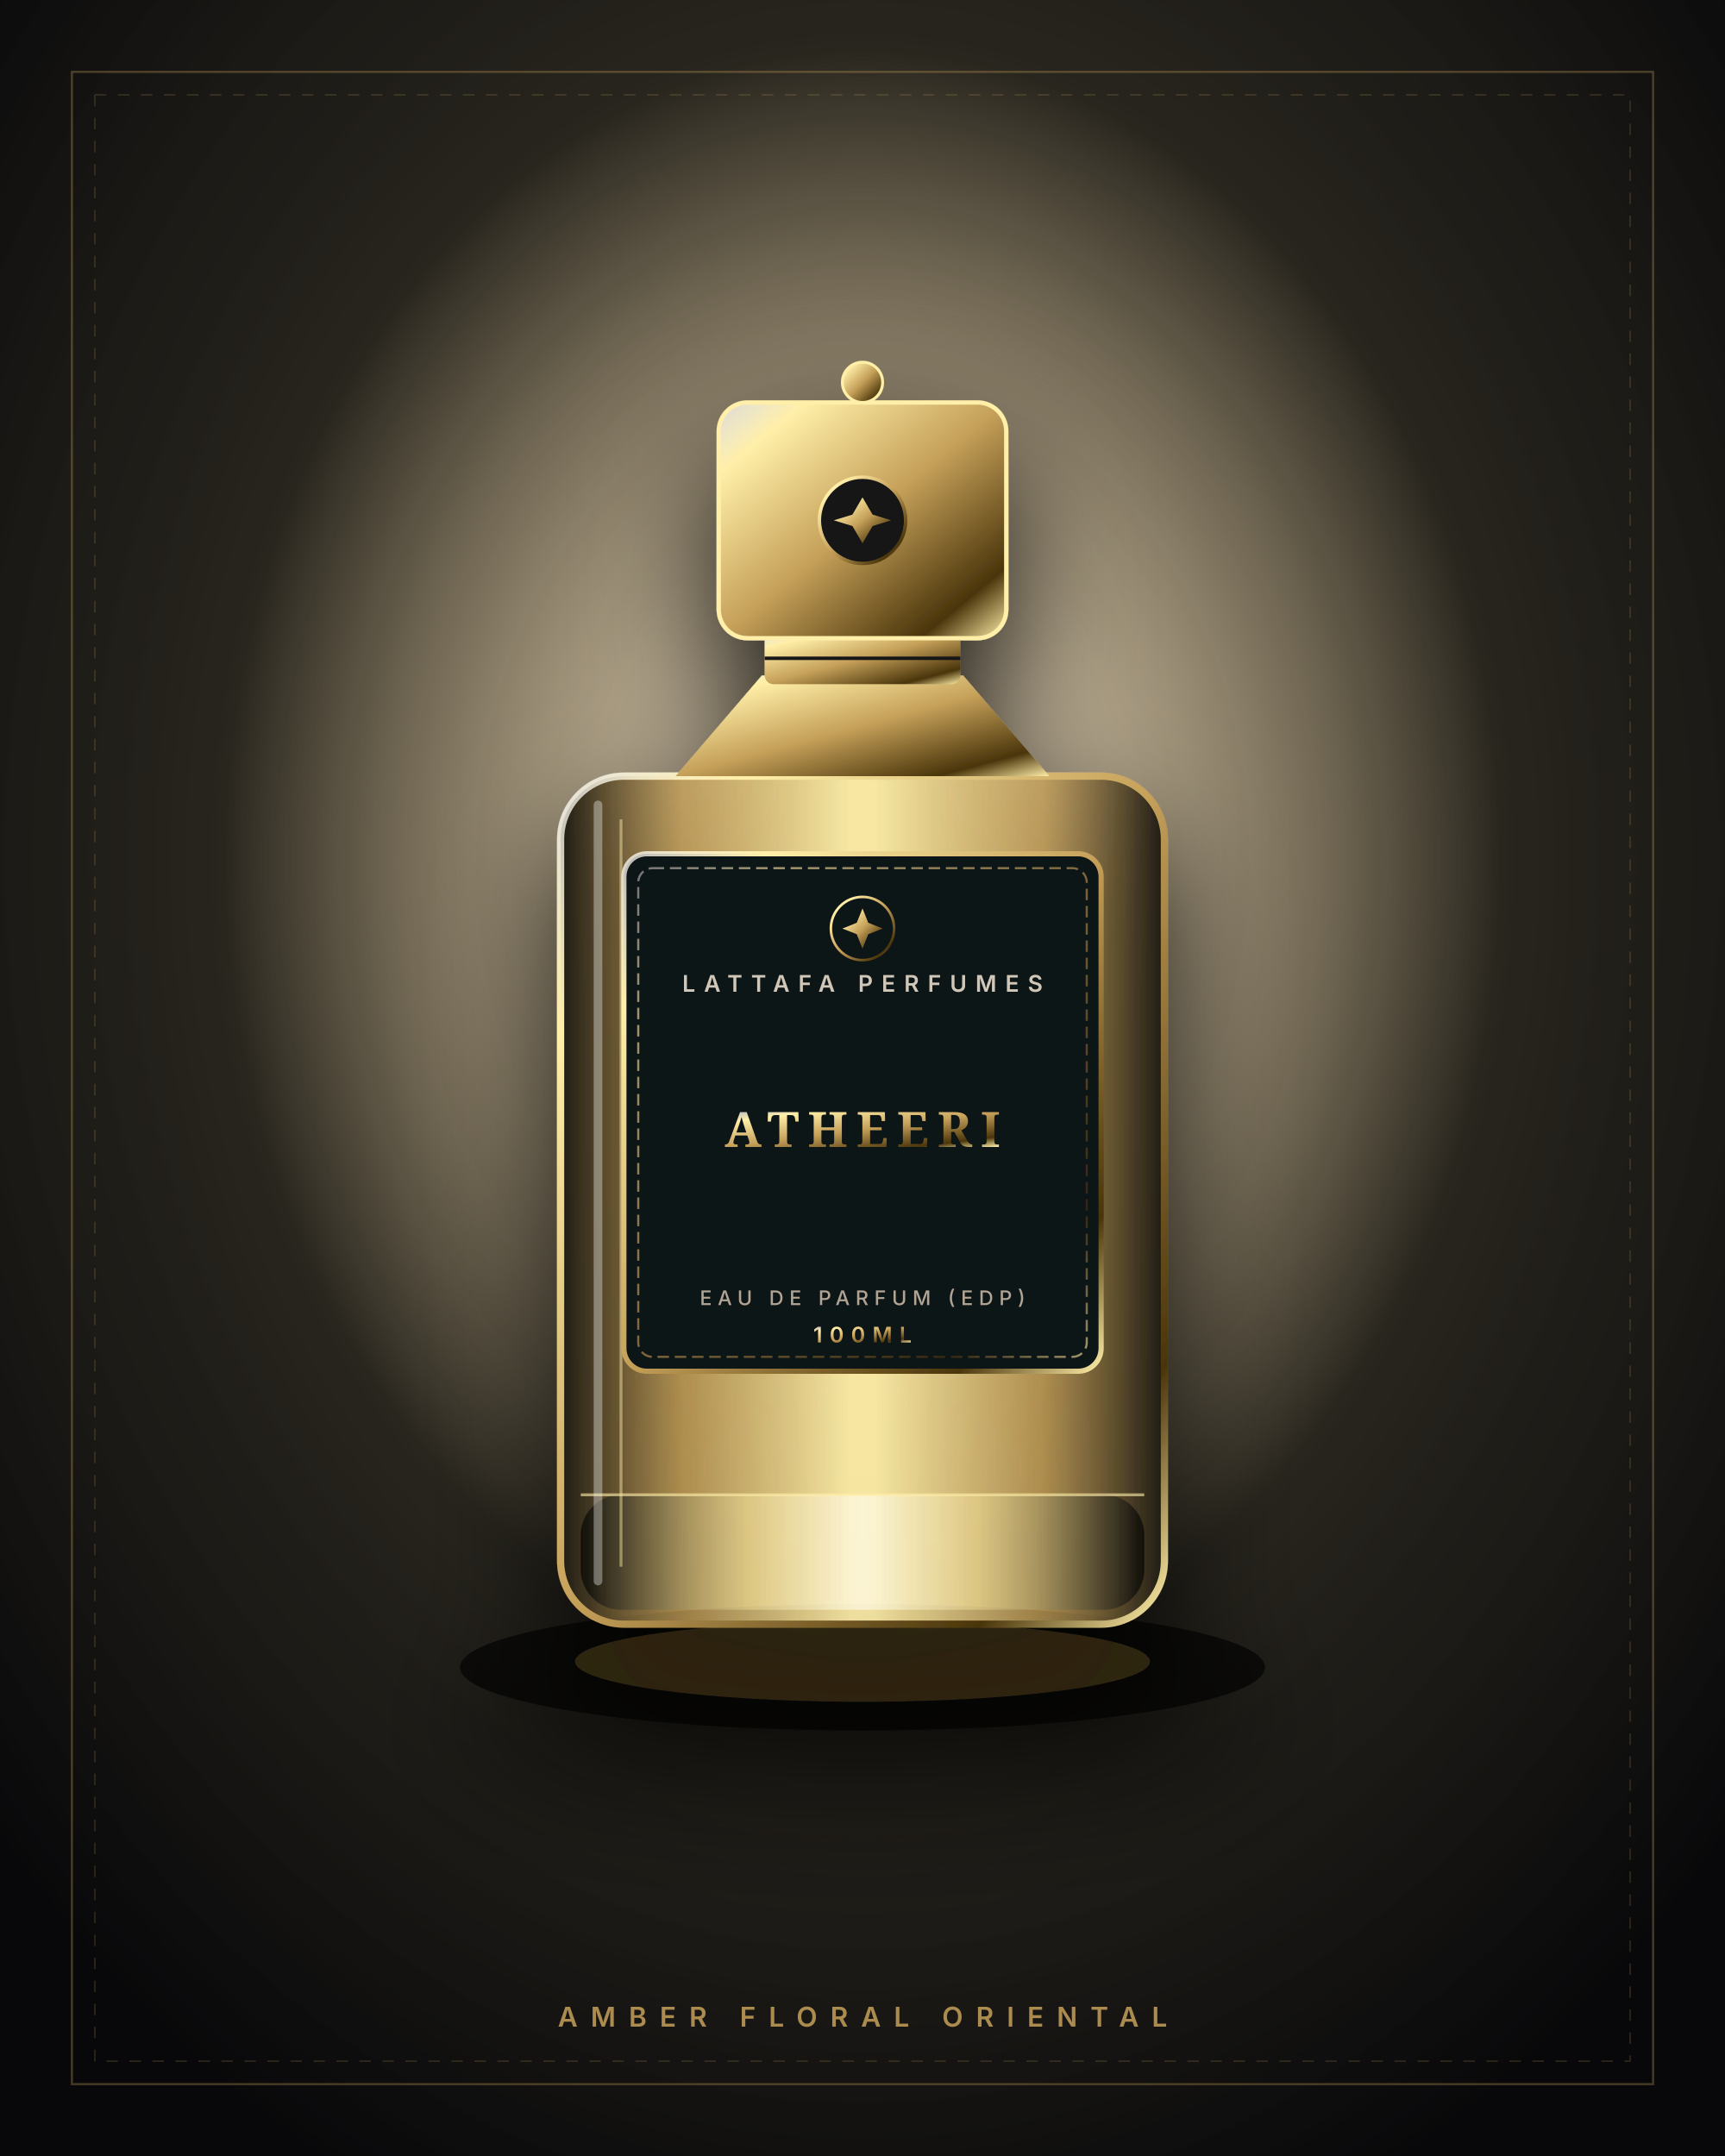
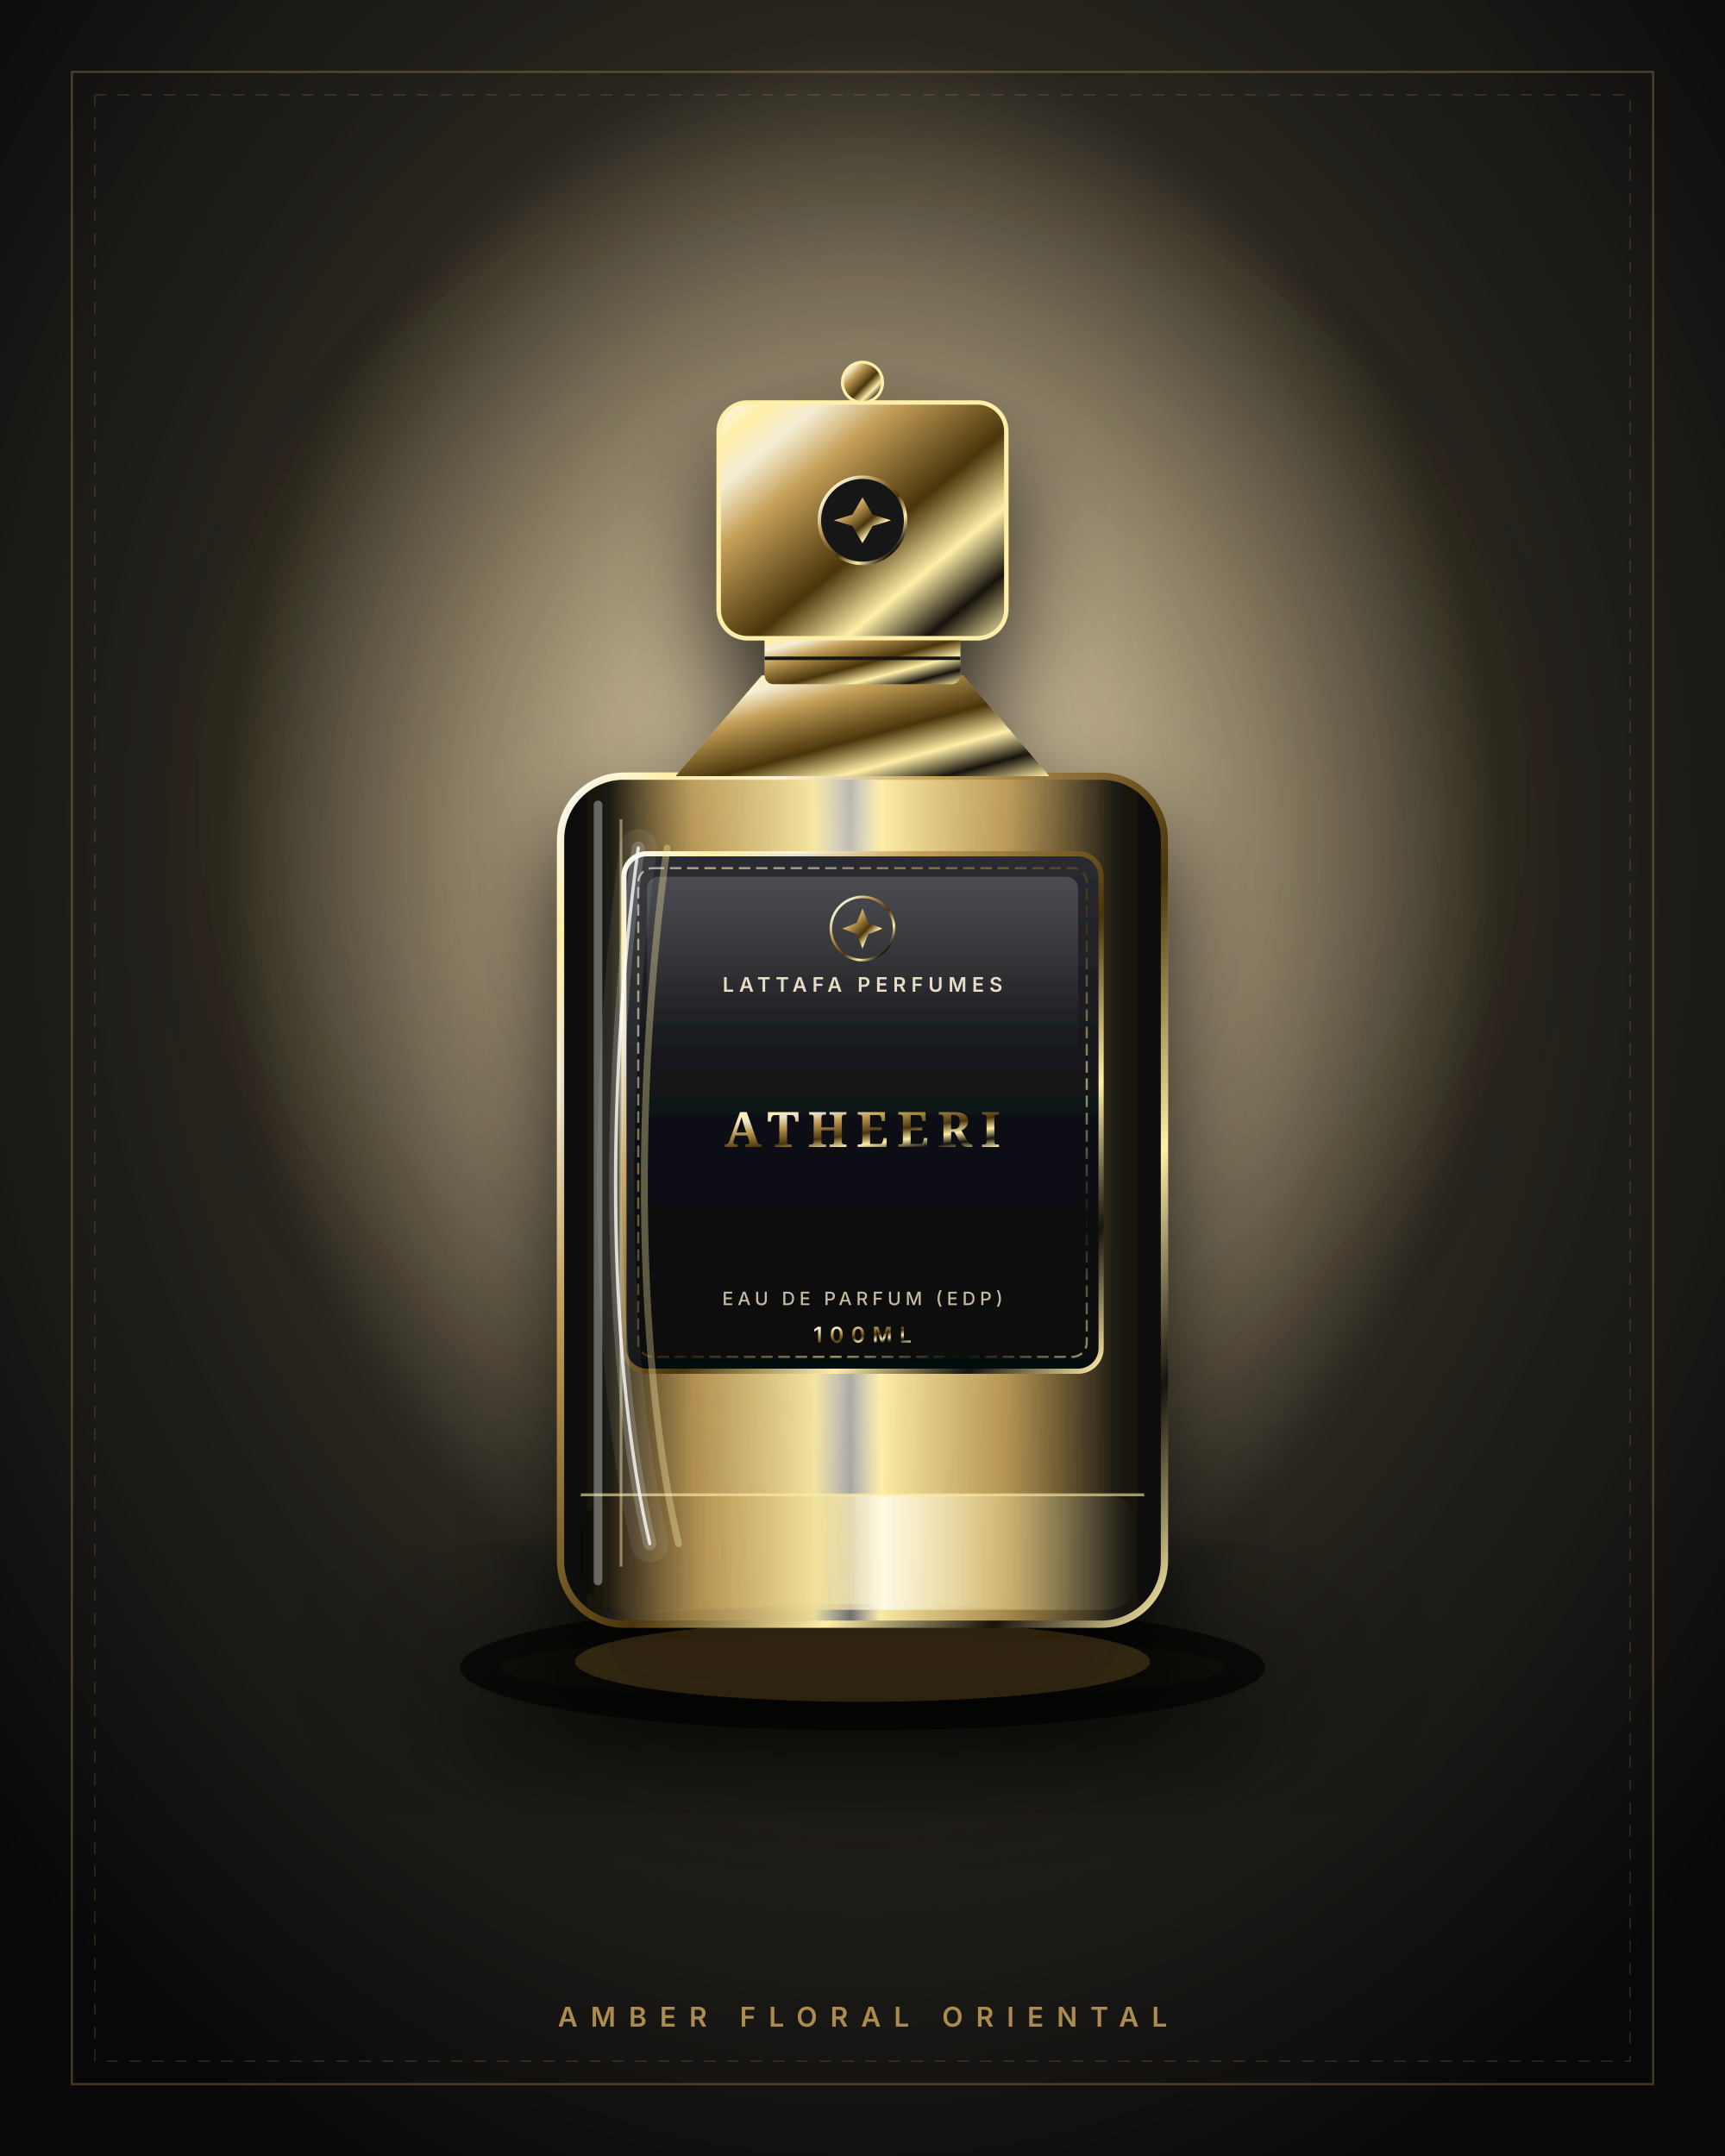
<svg xmlns="http://www.w3.org/2000/svg" viewBox="0 0 600 750" width="600" height="750">
  <defs>
    <radialGradient id="ambG" cx="50%" cy="40%" r="68%">
      <stop offset="0%" stop-color="#c5a059" stop-opacity="0.32" />
      <stop offset="55%" stop-color="#1e1b13" stop-opacity="0.95" />
      <stop offset="100%" stop-color="#08080a" />
    </radialGradient>
    <linearGradient id="metalG" x1="0%" y1="0%" x2="100%" y2="100%">
-       <stop offset="0%" stop-color="#ffffff" stop-opacity="0.7" />
-       <stop offset="15%" stop-color="#ffefa8" />
-       <stop offset="50%" stop-color="#c5a059" />
-       <stop offset="85%" stop-color="#4a350b" />
+       <stop offset="0%" stop-color="#ffffff" stop-opacity="0.95" />
+       <stop offset="9%" stop-color="#ffefa8" />
+       <stop offset="18%" stop-color="#fff8df" stop-opacity="0.9" />
+       <stop offset="31%" stop-color="#c5a059" />
+       <stop offset="56%" stop-color="#4a350b" />
+       <stop offset="72%" stop-color="#ffefa8" />
+       <stop offset="86%" stop-color="#17130c" />
      <stop offset="100%" stop-color="#ffefa8" />
    </linearGradient>
    <linearGradient id="bodyG" x1="0%" y1="0%" x2="100%" y2="0%">
-       <stop offset="0%" stop-color="#1e1b13" />
-       <stop offset="20%" stop-color="#c5a059" stop-opacity="0.75" />
-       <stop offset="48%" stop-color="#ffefa8" stop-opacity="0.92" />
-       <stop offset="52%" stop-color="#ffefa8" stop-opacity="0.92" />
-       <stop offset="80%" stop-color="#c5a059" stop-opacity="0.75" />
-       <stop offset="100%" stop-color="#1e1b13" />
+       <stop offset="0%" stop-color="#050609" />
+       <stop offset="8%" stop-color="#1e1b13" />
+       <stop offset="22%" stop-color="#c5a059" stop-opacity="0.78" />
+       <stop offset="42%" stop-color="#ffefa8" stop-opacity="0.9" />
+       <stop offset="48%" stop-color="#ffffff" stop-opacity="0.38" />
+       <stop offset="53%" stop-color="#ffefa8" stop-opacity="0.98" />
+       <stop offset="74%" stop-color="#c5a059" stop-opacity="0.82" />
+       <stop offset="92%" stop-color="#1e1b13" />
+       <stop offset="100%" stop-color="#050609" />
    </linearGradient>
    <linearGradient id="baseG" x1="0%" y1="0%" x2="100%" y2="0%">
      <stop offset="0%" stop-color="#000000" stop-opacity="0.8" />
-       <stop offset="30%" stop-color="#ffefa8" stop-opacity="0.4" />
-       <stop offset="50%" stop-color="#ffffff" stop-opacity="0.6" />
-       <stop offset="70%" stop-color="#ffefa8" stop-opacity="0.4" />
+       <stop offset="24%" stop-color="#c5a059" stop-opacity="0.38" />
+       <stop offset="46%" stop-color="#ffefa8" stop-opacity="0.72" />
+       <stop offset="54%" stop-color="#ffffff" stop-opacity="0.78" />
+       <stop offset="76%" stop-color="#ffefa8" stop-opacity="0.36" />
      <stop offset="100%" stop-color="#000000" stop-opacity="0.8" />
    </linearGradient>
+     <linearGradient id="labelG" x1="0%" y1="0%" x2="0%" y2="100%">
+       <stop offset="0%" stop-color="#2b2b31" />
+       <stop offset="48%" stop-color="#111216" />
+       <stop offset="100%" stop-color="#06070a" />
+     </linearGradient>
+     <linearGradient id="labelSheen" x1="0%" y1="0%" x2="0%" y2="100%">
+       <stop offset="0%" stop-color="#ffffff" stop-opacity="0.75" />
+       <stop offset="100%" stop-color="#ffffff" stop-opacity="0" />
+     </linearGradient>
+     <radialGradient id="bloomG" cx="50%" cy="45%" r="58%">
+       <stop offset="0%" stop-color="#ffefa8" stop-opacity="0.24" />
+       <stop offset="42%" stop-color="#c5a059" stop-opacity="0.10" />
+       <stop offset="100%" stop-color="#1e1b13" stop-opacity="0" />
+     </radialGradient>
    <filter id="flaconShadow" x="-30%" y="-20%" width="160%" height="150%">
-       <feDropShadow dx="0" dy="20" stdDeviation="22" flood-color="#000000" flood-opacity="0.85" />
+       <feDropShadow dx="0" dy="18" stdDeviation="18" flood-color="#000000" flood-opacity="0.8" />
+     </filter>
+     <filter id="softGlow" x="-40%" y="-40%" width="180%" height="180%">
+       <feGaussianBlur stdDeviation="28" />
    </filter>
  </defs>
  <rect width="600" height="750" fill="url(#ambG)" />
+   <circle cx="300" cy="300" r="245" fill="url(#bloomG)" filter="url(#softGlow)" />
+   <ellipse cx="300" cy="584" rx="174" ry="26" fill="#000000" opacity="0.42" filter="url(#softGlow)" />
+   <ellipse cx="300" cy="580" rx="126" ry="11" fill="#c5a059" opacity="0.14" />
  <rect x="25" y="25" width="550" height="700" fill="none" stroke="#c5a059" stroke-width="0.75" opacity="0.32" />
  <rect x="33" y="33" width="534" height="684" fill="none" stroke="#c5a059" stroke-width="0.5" stroke-dasharray="4,4" opacity="0.2" />
  <g transform="translate(300, 365)" filter="url(#flaconShadow)">
    <ellipse cx="0" cy="215" rx="140" ry="22" fill="#000000" opacity="0.65" />
    <ellipse cx="0" cy="213" rx="100" ry="14" fill="#c5a059" opacity="0.2" />
    <rect x="-105" y="-95" width="210" height="295" rx="22" fill="url(#bodyG)" stroke="url(#metalG)" stroke-width="2.5" />
    <rect x="-98" y="155" width="196" height="40" rx="14" fill="url(#baseG)" opacity="0.9" />
    <line x1="-98" y1="155" x2="98" y2="155" stroke="#ffefa8" stroke-width="1" opacity="0.6" />
    <line x1="-92" y1="-85" x2="-92" y2="185" stroke="#ffffff" stroke-width="3" stroke-linecap="round" opacity="0.35" />
    <line x1="-84" y1="-80" x2="-84" y2="180" stroke="#ffefa8" stroke-width="1" opacity="0.45" />
-     <rect x="-83.0" y="-68.0" width="166" height="180" rx="8" fill="#111216" stroke="url(#metalG)" stroke-width="1.8" />
+     <rect x="-83.0" y="-68.0" width="166" height="180" rx="8" fill="url(#labelG)" stroke="url(#metalG)" stroke-width="1.8" />
    <rect x="-78.0" y="-63.0" width="156" height="170" rx="5" fill="none" stroke="url(#metalG)" stroke-width="0.75" stroke-dasharray="4,2" opacity="0.6" />
+     <rect x="-75.0" y="-60.0" width="150" height="61.2" rx="4" fill="url(#labelSheen)" opacity="0.22" />
    <g transform="translate(0, -42.0)">
      <circle cx="0" cy="0" r="11" fill="none" stroke="url(#metalG)" stroke-width="0.9" />
      <polygon points="0,-7 2,-2 7,0 2,2 0,7 -2,2 -7,0 -2,-2" fill="url(#metalG)" />
    </g>
-     <text x="0" y="-20.0" font-family="'Inter', -apple-system, sans-serif" font-size="8" font-weight="600" letter-spacing="3" fill="#cfc7b8" text-anchor="middle">LATTAFA PERFUMES</text>
+     <text x="0" y="-20.0" font-family="'Inter', -apple-system, sans-serif" font-size="7" font-weight="600" letter-spacing="1.8" fill="#e8dcc4" text-anchor="middle">LATTAFA PERFUMES</text>
    <line x1="-63.0" y1="-12.0" x2="63.0" y2="-12.0" stroke="url(#metalG)" stroke-width="0.6" opacity="0.5" />
    <text x="0" y="34" font-family="'Cinzel', 'Playfair Display', 'Georgia', serif" font-size="17" font-weight="700" letter-spacing="3" fill="url(#metalG)" text-anchor="middle">ATHEERI</text>
    <line x1="-59.0" y1="74.0" x2="59.0" y2="74.0" stroke="url(#metalG)" stroke-width="0.6" opacity="0.5" />
-     <text x="0" y="89.0" font-family="'Inter', -apple-system, sans-serif" font-size="7" font-weight="500" letter-spacing="2" fill="#b0a594" text-anchor="middle">EAU DE PARFUM (EDP)</text>
+     <text x="0" y="89.0" font-family="'Inter', -apple-system, sans-serif" font-size="6.4" font-weight="500" letter-spacing="1.5" fill="#c8bba4" text-anchor="middle">EAU DE PARFUM (EDP)</text>
    <text x="0" y="102.0" font-family="'Inter', -apple-system, sans-serif" font-size="7.5" font-weight="600" letter-spacing="2.5" fill="url(#metalG)" text-anchor="middle">100ML</text>
    <path d="M-65,-95 L-35,-130 L35,-130 L65,-95 Z" fill="url(#metalG)" />
    <rect x="-34" y="-145" width="68" height="18" rx="3" fill="url(#metalG)" />
    <line x1="-34" y1="-136" x2="34" y2="-136" stroke="#121316" stroke-width="1.2" />
    <rect x="-50" y="-225" width="100" height="82" rx="10" fill="url(#metalG)" stroke="#ffefa8" stroke-width="1.5" />
    <circle cx="0" cy="-184" r="15" fill="#121316" stroke="url(#metalG)" stroke-width="1.2" />
    <polygon points="0,-192 3.5,-186 10,-184 3.5,-182 0,-176 -3.5,-182 -10,-184 -3.5,-186" fill="url(#metalG)" />
    <circle cx="0" cy="-232" r="7" fill="url(#metalG)" stroke="#ffefa8" stroke-width="1" />
+     <path d="M-78,-70 C-90,18 -88,112 -74,172" fill="none" stroke="#ffffff" stroke-width="13" stroke-linecap="round" opacity="0.075" />
+     <path d="M-78,-70 C-90,18 -88,112 -74,172" fill="none" stroke="#ffffff" stroke-width="4.5" stroke-linecap="round" opacity="0.18" />
+     <path d="M-78,-70 C-90,18 -88,112 -74,172" fill="none" stroke="#ffffff" stroke-width="1.15" stroke-linecap="round" opacity="0.78" />
+     <path d="M-78,-70 C-90,18 -88,112 -74,172" fill="none" stroke="#ffefa8" stroke-width="2.4" stroke-linecap="round" opacity="0.34" transform="translate(10,0)" />
  </g>
  <text x="300" y="705" font-family="'Inter', -apple-system, sans-serif" font-size="9.5" font-weight="600" letter-spacing="4.5" fill="#c5a059" opacity="0.85" text-anchor="middle">AMBER FLORAL ORIENTAL</text>
</svg>
